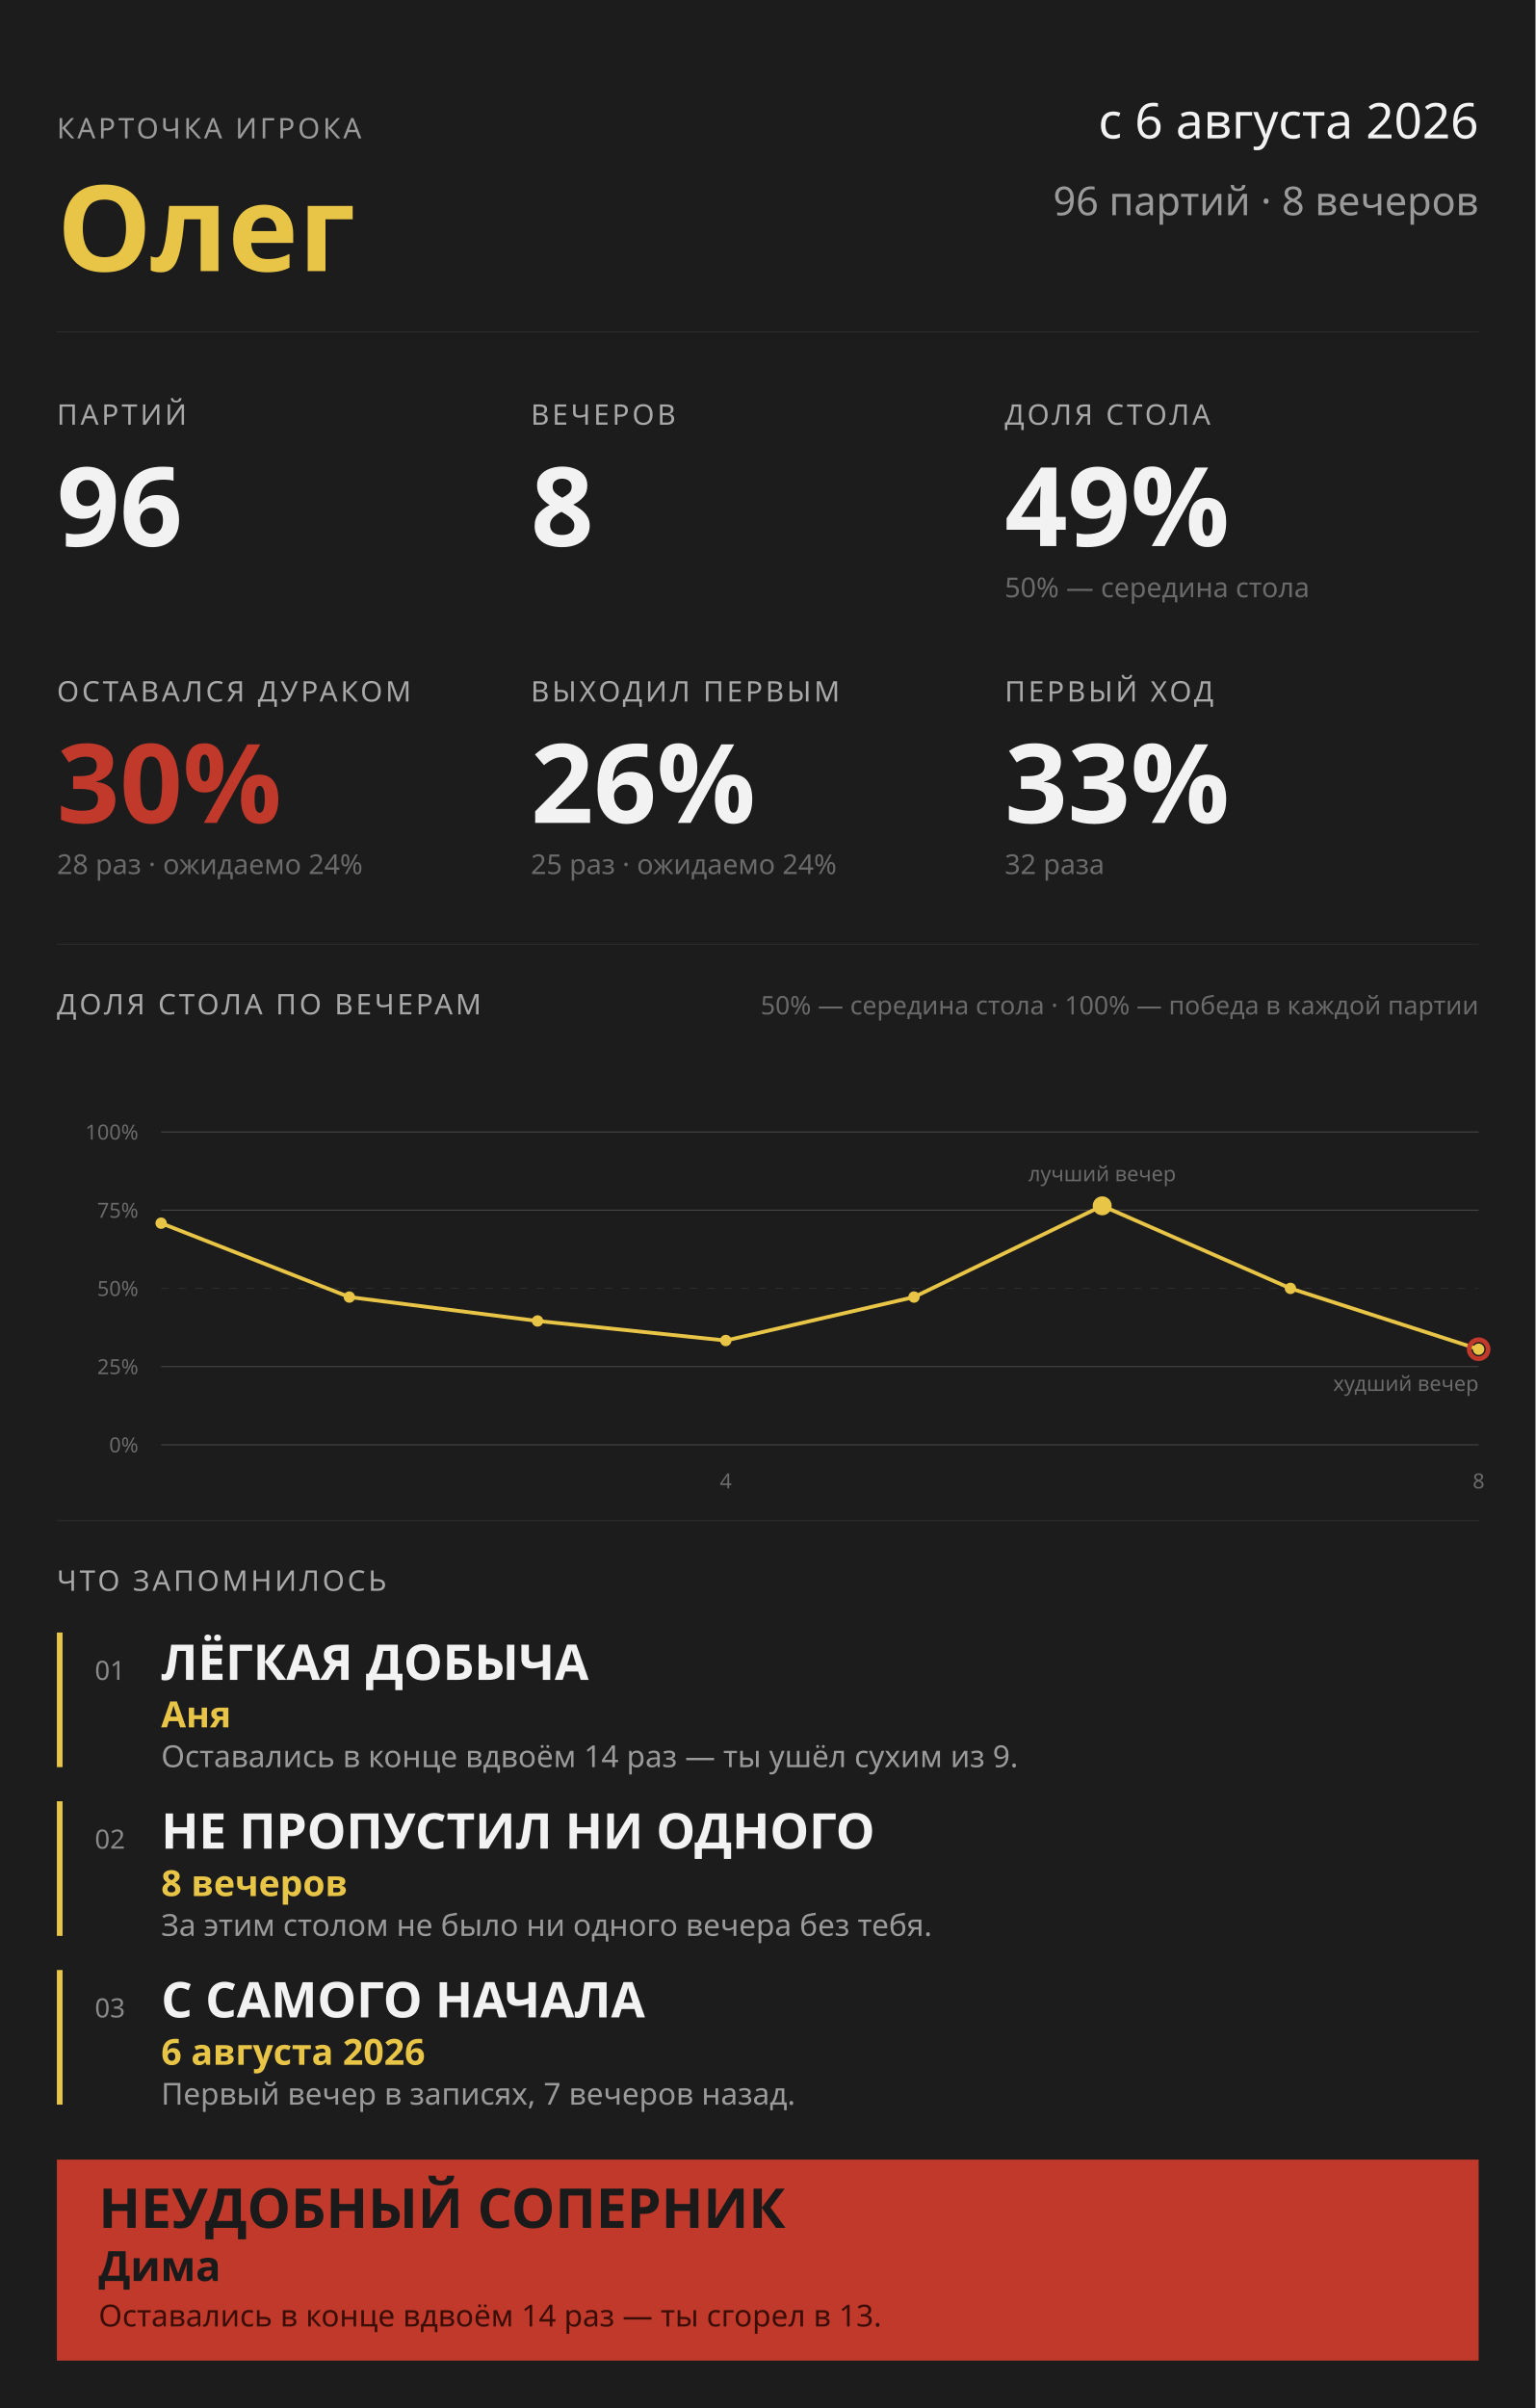
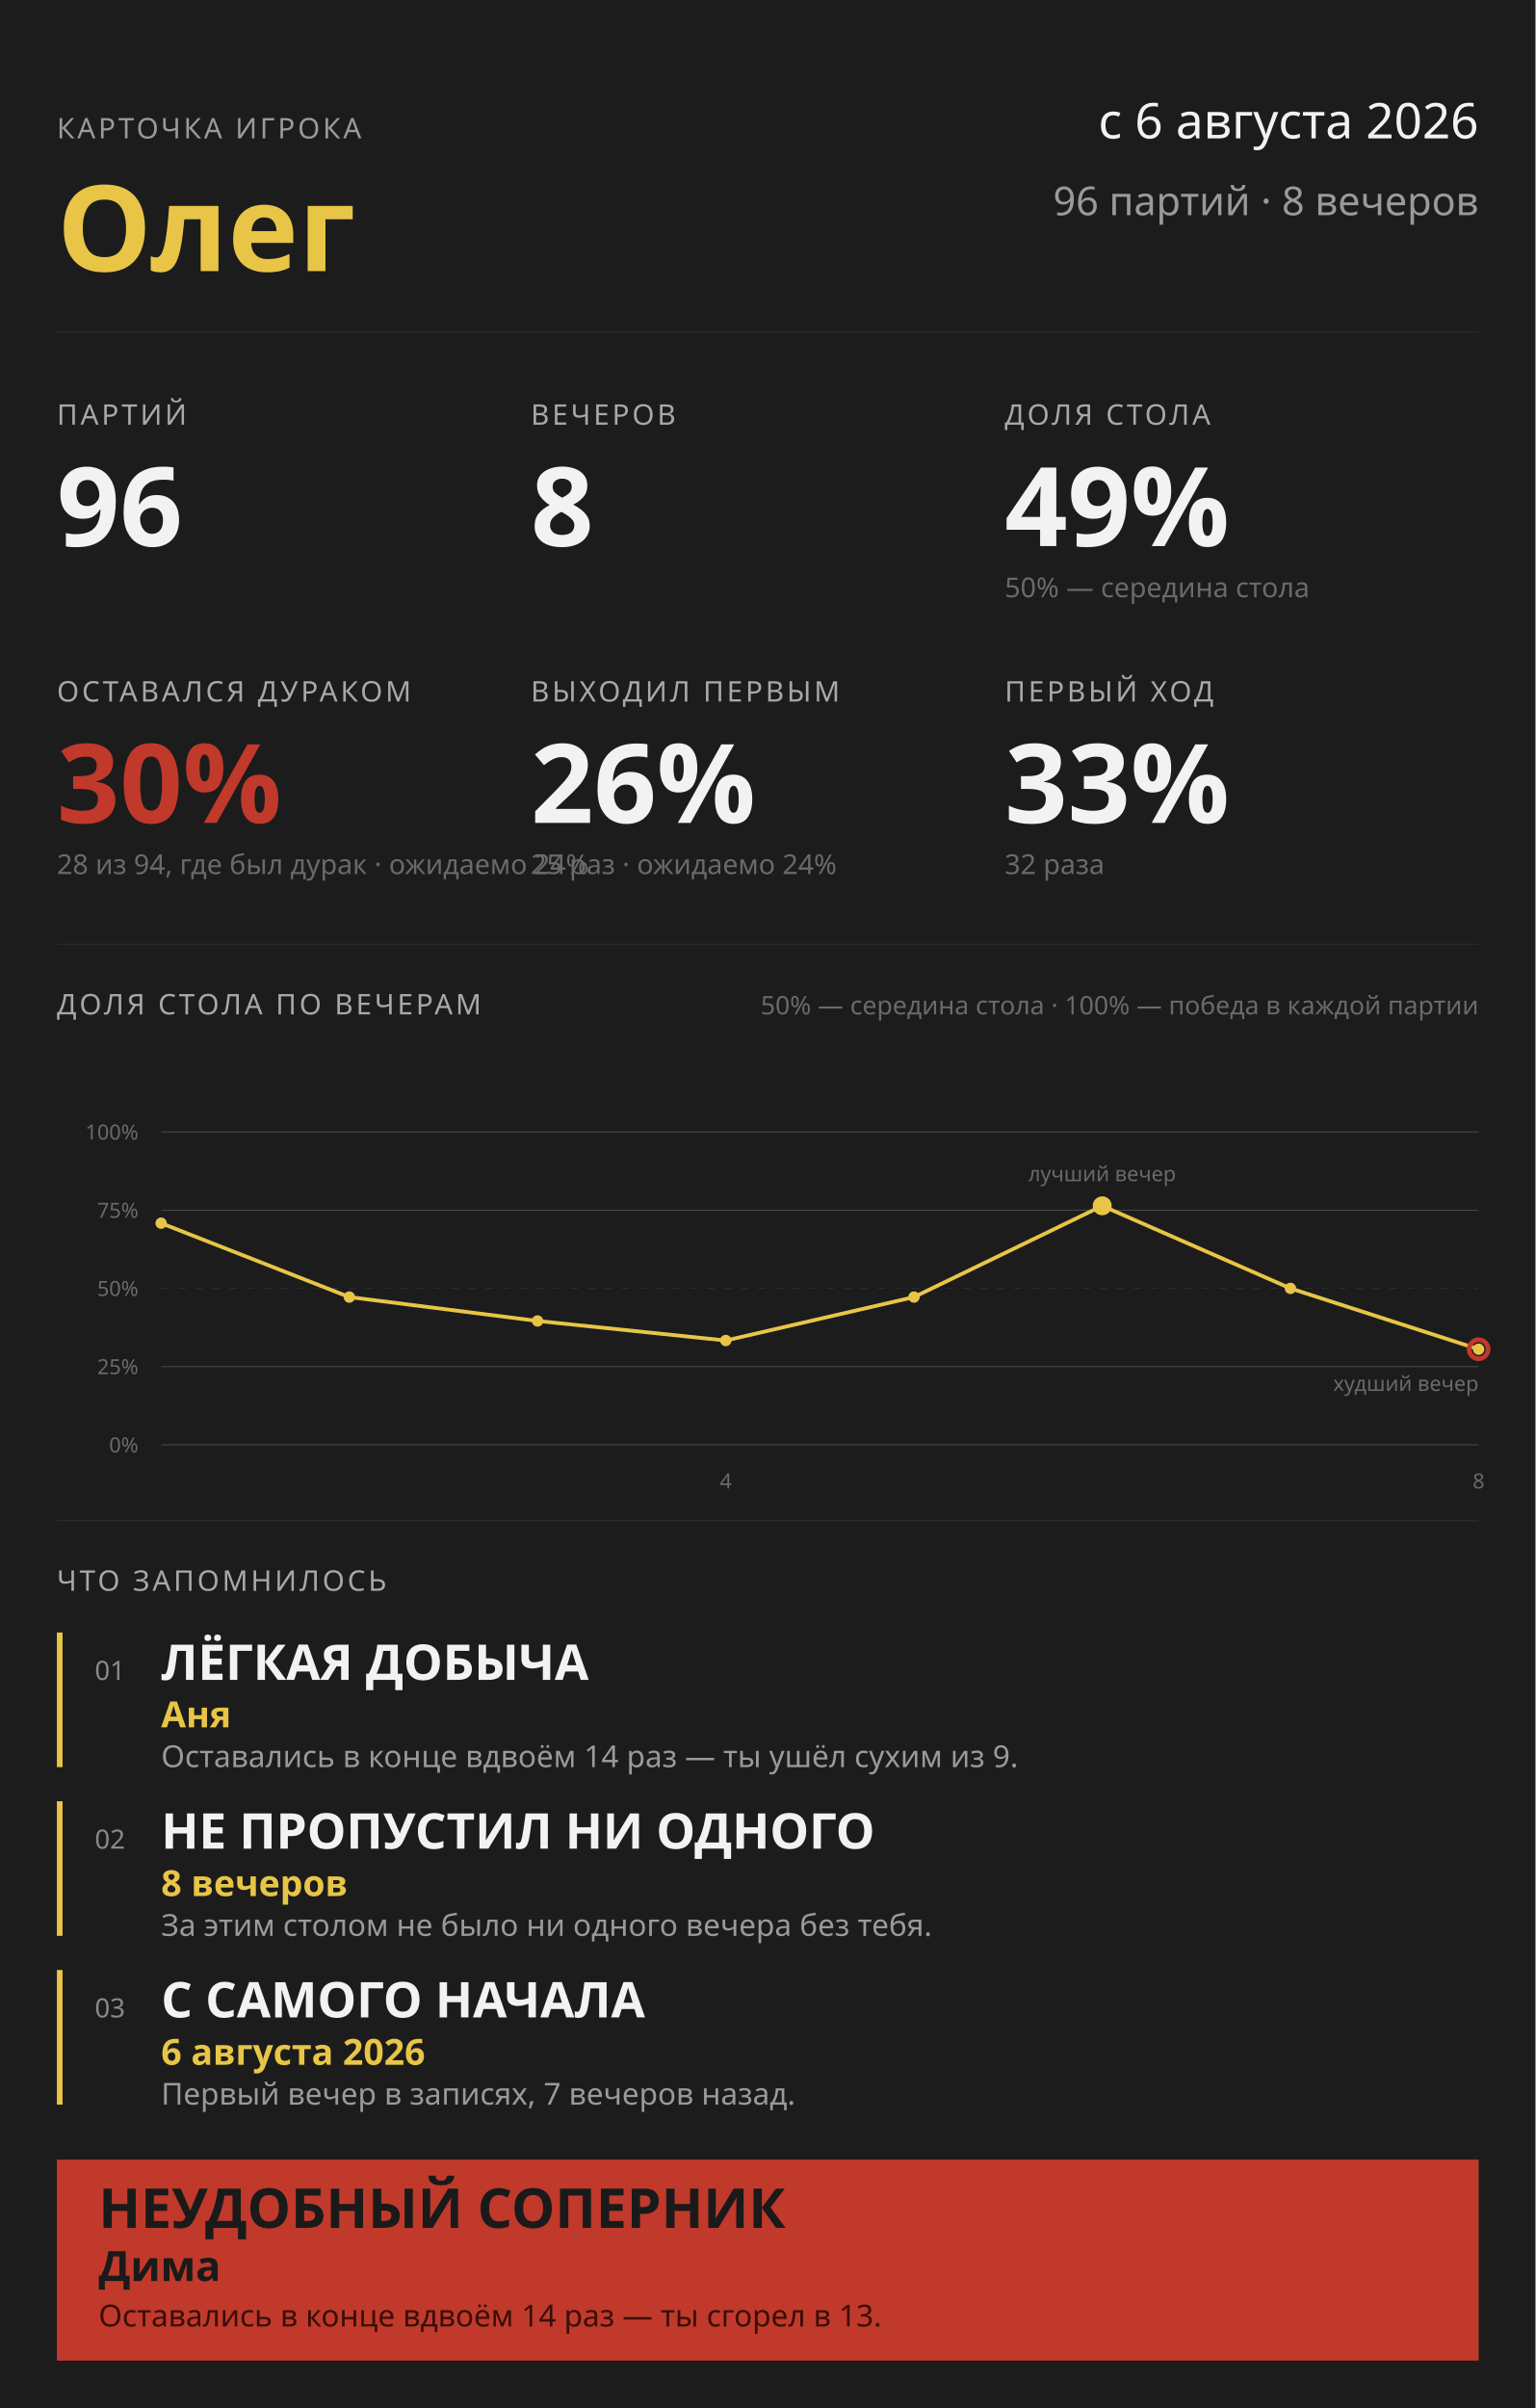
<svg xmlns="http://www.w3.org/2000/svg" width="1620" height="2540" viewBox="0 0 1620 2540">
  <rect x="0" y="0" width="1620" height="2540" fill="#1c1c1c" />
  <text x="60" y="146" fill="#9a9a9a" font-family="Noto Sans" font-size="30" letter-spacing="3">КАРТОЧКА ИГРОКА</text>
  <text x="60" y="286" fill="#e8c547" font-family="Noto Sans" font-weight="bold" font-size="126">Олег</text>
  <text x="1560" y="146" fill="#f2f2f2" font-family="Noto Sans" font-size="52" text-anchor="end">с 6 августа 2026</text>
  <text x="1560" y="227" fill="#9a9a9a" font-family="Noto Sans" font-size="42" text-anchor="end">96 партий · 8 вечеров</text>
  <line x1="60" y1="350" x2="1560" y2="350" stroke="#2e2e2e" stroke-width="1" />
  <text x="60" y="448" fill="#a8a8a8" font-family="Noto Sans" font-size="30" letter-spacing="3">ПАРТИЙ</text>
  <text x="60" y="576" fill="#f2f2f2" font-family="Noto Sans" font-weight="bold" font-size="116">96</text>
  <text x="560" y="448" fill="#a8a8a8" font-family="Noto Sans" font-size="30" letter-spacing="3">ВЕЧЕРОВ</text>
  <text x="560" y="576" fill="#f2f2f2" font-family="Noto Sans" font-weight="bold" font-size="116">8</text>
  <text x="1060" y="448" fill="#a8a8a8" font-family="Noto Sans" font-size="30" letter-spacing="3">ДОЛЯ СТОЛА</text>
  <text x="1060" y="576" fill="#f2f2f2" font-family="Noto Sans" font-weight="bold" font-size="116">49%</text>
  <text x="1060" y="630" fill="#6a6a6a" font-family="Noto Sans" font-size="29">50% — середина стола</text>
  <text x="60" y="740" fill="#a8a8a8" font-family="Noto Sans" font-size="30" letter-spacing="3">ОСТАВАЛСЯ ДУРАКОМ</text>
  <text x="60" y="868" fill="#c0392b" font-family="Noto Sans" font-weight="bold" font-size="116">30%</text>
-   <text x="60" y="922" fill="#6a6a6a" font-family="Noto Sans" font-size="29">28 раз · ожидаемо 24%</text>
+   <text x="60" y="922" fill="#6a6a6a" font-family="Noto Sans" font-size="29">28 из 94, где был дурак · ожидаемо 24%</text>
  <text x="560" y="740" fill="#a8a8a8" font-family="Noto Sans" font-size="30" letter-spacing="3">ВЫХОДИЛ ПЕРВЫМ</text>
  <text x="560" y="868" fill="#f2f2f2" font-family="Noto Sans" font-weight="bold" font-size="116">26%</text>
  <text x="560" y="922" fill="#6a6a6a" font-family="Noto Sans" font-size="29">25 раз · ожидаемо 24%</text>
  <text x="1060" y="740" fill="#a8a8a8" font-family="Noto Sans" font-size="30" letter-spacing="3">ПЕРВЫЙ ХОД</text>
  <text x="1060" y="868" fill="#f2f2f2" font-family="Noto Sans" font-weight="bold" font-size="116">33%</text>
  <text x="1060" y="922" fill="#6a6a6a" font-family="Noto Sans" font-size="29">32 раза</text>
  <line x1="60" y1="996" x2="1560" y2="996" stroke="#2e2e2e" stroke-width="1" />
  <text x="60" y="1070" fill="#a8a8a8" font-family="Noto Sans" font-size="30" letter-spacing="3">ДОЛЯ СТОЛА ПО ВЕЧЕРАМ</text>
  <text x="1560" y="1070" fill="#6a6a6a" font-family="Noto Sans" font-size="27" text-anchor="end">50% — середина стола · 100% — победа в каждой партии</text>
  <line x1="170" y1="1524" x2="1560" y2="1524" stroke="#4a4a4a" stroke-width="1" />
  <text x="146" y="1532" fill="#6a6a6a" font-family="Noto Sans" font-size="22" text-anchor="end">0%</text>
  <line x1="170" y1="1441.5" x2="1560" y2="1441.5" stroke="#4a4a4a" stroke-width="1" />
  <text x="146" y="1449.5" fill="#6a6a6a" font-family="Noto Sans" font-size="22" text-anchor="end">25%</text>
  <line x1="170" y1="1359" x2="1560" y2="1359" stroke="#2e2e2e" stroke-width="1" stroke-dasharray="8 10" />
  <text x="146" y="1367" fill="#6a6a6a" font-family="Noto Sans" font-size="22" text-anchor="end">50%</text>
  <line x1="170" y1="1276.5" x2="1560" y2="1276.5" stroke="#4a4a4a" stroke-width="1" />
  <text x="146" y="1284.5" fill="#6a6a6a" font-family="Noto Sans" font-size="22" text-anchor="end">75%</text>
  <line x1="170" y1="1194" x2="1560" y2="1194" stroke="#4a4a4a" stroke-width="1" />
  <text x="146" y="1202" fill="#6a6a6a" font-family="Noto Sans" font-size="22" text-anchor="end">100%</text>
  <path d="M170 1290.25 L368.57 1368.17 L567.14 1393.38 L765.71 1414 L964.29 1368.17 L1162.86 1271.92 L1361.43 1359 L1560 1423.17" fill="none" stroke="#e8c547" stroke-width="4" />
  <circle cx="170" cy="1290.25" r="6" fill="#e8c547" />
  <circle cx="368.57" cy="1368.17" r="6" fill="#e8c547" />
  <circle cx="567.14" cy="1393.38" r="6" fill="#e8c547" />
  <circle cx="765.71" cy="1414" r="6" fill="#e8c547" />
  <circle cx="964.29" cy="1368.17" r="6" fill="#e8c547" />
  <circle cx="1162.86" cy="1271.92" r="6" fill="#e8c547" />
  <circle cx="1361.43" cy="1359" r="6" fill="#e8c547" />
  <circle cx="1560" cy="1423.17" r="6" fill="#e8c547" />
  <circle cx="1162.86" cy="1271.92" r="10" fill="#e8c547" />
  <text x="1162.86" y="1245.92" fill="#6a6a6a" font-family="Noto Sans" font-size="22" text-anchor="middle">лучший вечер</text>
  <circle cx="1560" cy="1423.17" r="10" fill="none" stroke="#c0392b" stroke-width="5" />
  <text x="1560" y="1467.17" fill="#6a6a6a" font-family="Noto Sans" font-size="22" text-anchor="end">худший вечер</text>
  <text x="765.71" y="1570" fill="#6a6a6a" font-family="Noto Sans" font-size="22" text-anchor="middle">4</text>
  <text x="1560" y="1570" fill="#6a6a6a" font-family="Noto Sans" font-size="22" text-anchor="middle">8</text>
  <line x1="60" y1="1604" x2="1560" y2="1604" stroke="#2e2e2e" stroke-width="1" />
  <text x="60" y="1678" fill="#a8a8a8" font-family="Noto Sans" font-size="30" letter-spacing="3">ЧТО ЗАПОМНИЛОСЬ</text>
  <rect x="60" y="1722" width="6" height="142" fill="#e8c547" />
  <text x="100" y="1772" fill="#8a8a8a" font-family="Noto Sans" font-size="28">01</text>
  <text x="170" y="1772" fill="#f2f2f2" font-family="Noto Sans" font-weight="bold" font-size="52">ЛЁГКАЯ ДОБЫЧА</text>
  <text x="170" y="1822" fill="#e8c547" font-family="Noto Sans" font-weight="bold" font-size="38">Аня</text>
  <text x="170" y="1864" fill="#9a9a9a" font-family="Noto Sans" font-size="32">Оставались в конце вдвоём 14 раз — ты ушёл сухим из 9.</text>
  <rect x="60" y="1900" width="6" height="142" fill="#e8c547" />
  <text x="100" y="1950" fill="#8a8a8a" font-family="Noto Sans" font-size="28">02</text>
  <text x="170" y="1950" fill="#f2f2f2" font-family="Noto Sans" font-weight="bold" font-size="52">НЕ ПРОПУСТИЛ НИ ОДНОГО</text>
  <text x="170" y="2000" fill="#e8c547" font-family="Noto Sans" font-weight="bold" font-size="38">8 вечеров</text>
  <text x="170" y="2042" fill="#9a9a9a" font-family="Noto Sans" font-size="32">За этим столом не было ни одного вечера без тебя.</text>
  <rect x="60" y="2078" width="6" height="142" fill="#e8c547" />
  <text x="100" y="2128" fill="#8a8a8a" font-family="Noto Sans" font-size="28">03</text>
  <text x="170" y="2128" fill="#f2f2f2" font-family="Noto Sans" font-weight="bold" font-size="52">С САМОГО НАЧАЛА</text>
  <text x="170" y="2178" fill="#e8c547" font-family="Noto Sans" font-weight="bold" font-size="38">6 августа 2026</text>
  <text x="170" y="2220" fill="#9a9a9a" font-family="Noto Sans" font-size="32">Первый вечер в записях, 7 вечеров назад.</text>
  <rect x="60" y="2278" width="1500" height="212" fill="#c0392b" />
  <text x="104" y="2350" fill="#1a1a1a" font-family="Noto Sans" font-weight="bold" font-size="58">НЕУДОБНЫЙ СОПЕРНИК</text>
  <text x="104" y="2406" fill="#1a1a1a" font-family="Noto Sans" font-weight="bold" font-size="44">Дима</text>
  <text x="104" y="2454" fill="#3a0e07" font-family="Noto Sans" font-size="32">Оставались в конце вдвоём 14 раз — ты сгорел в 13.</text>
</svg>
